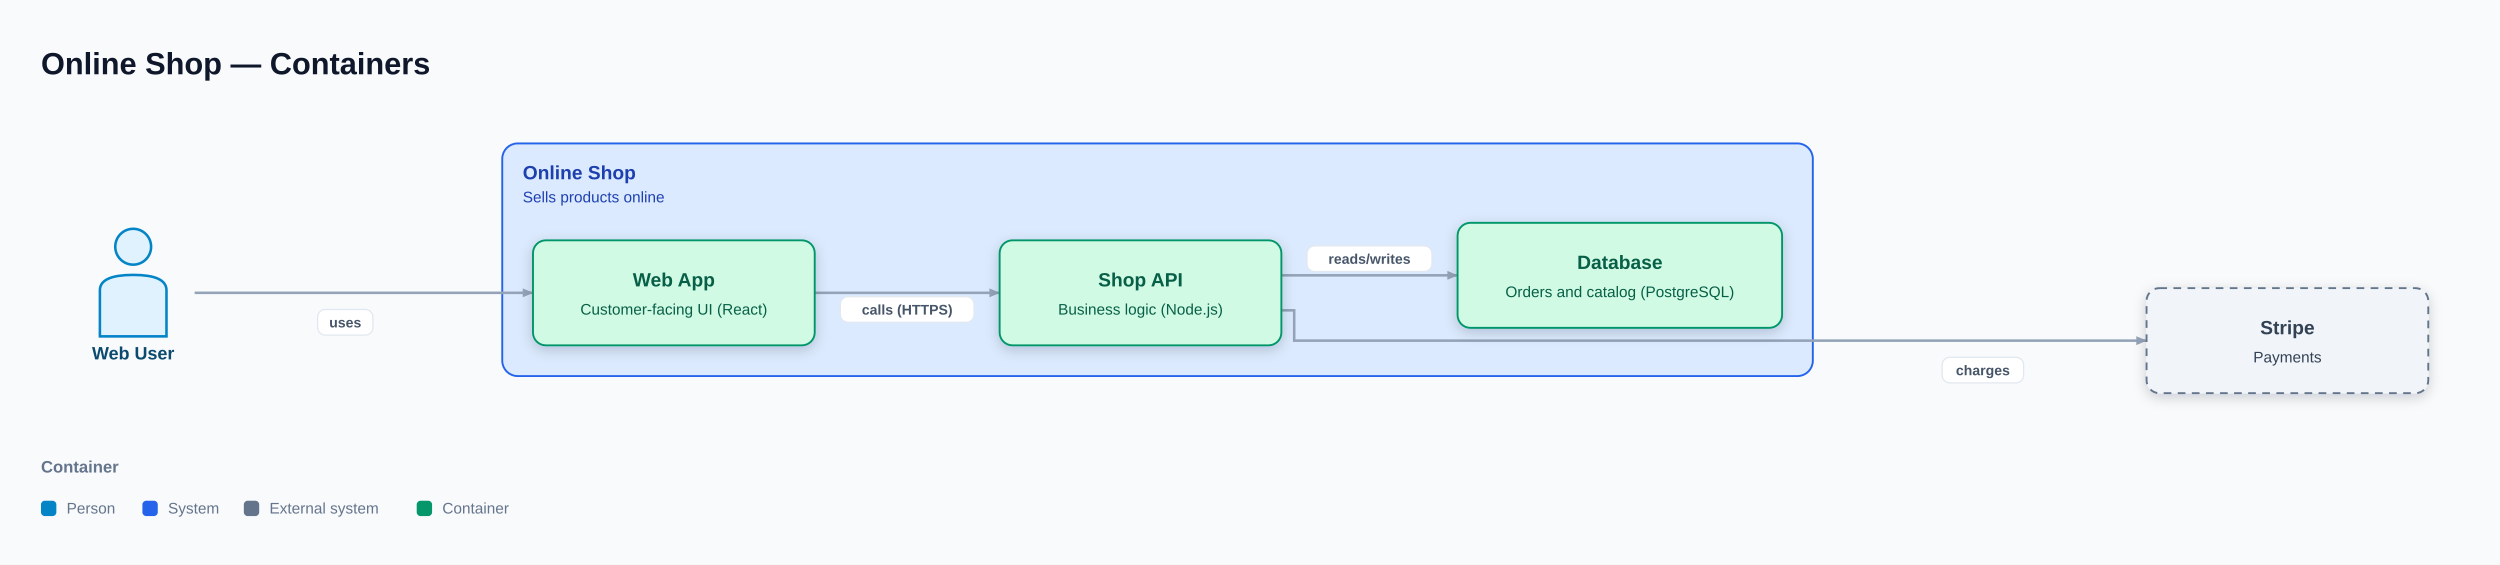
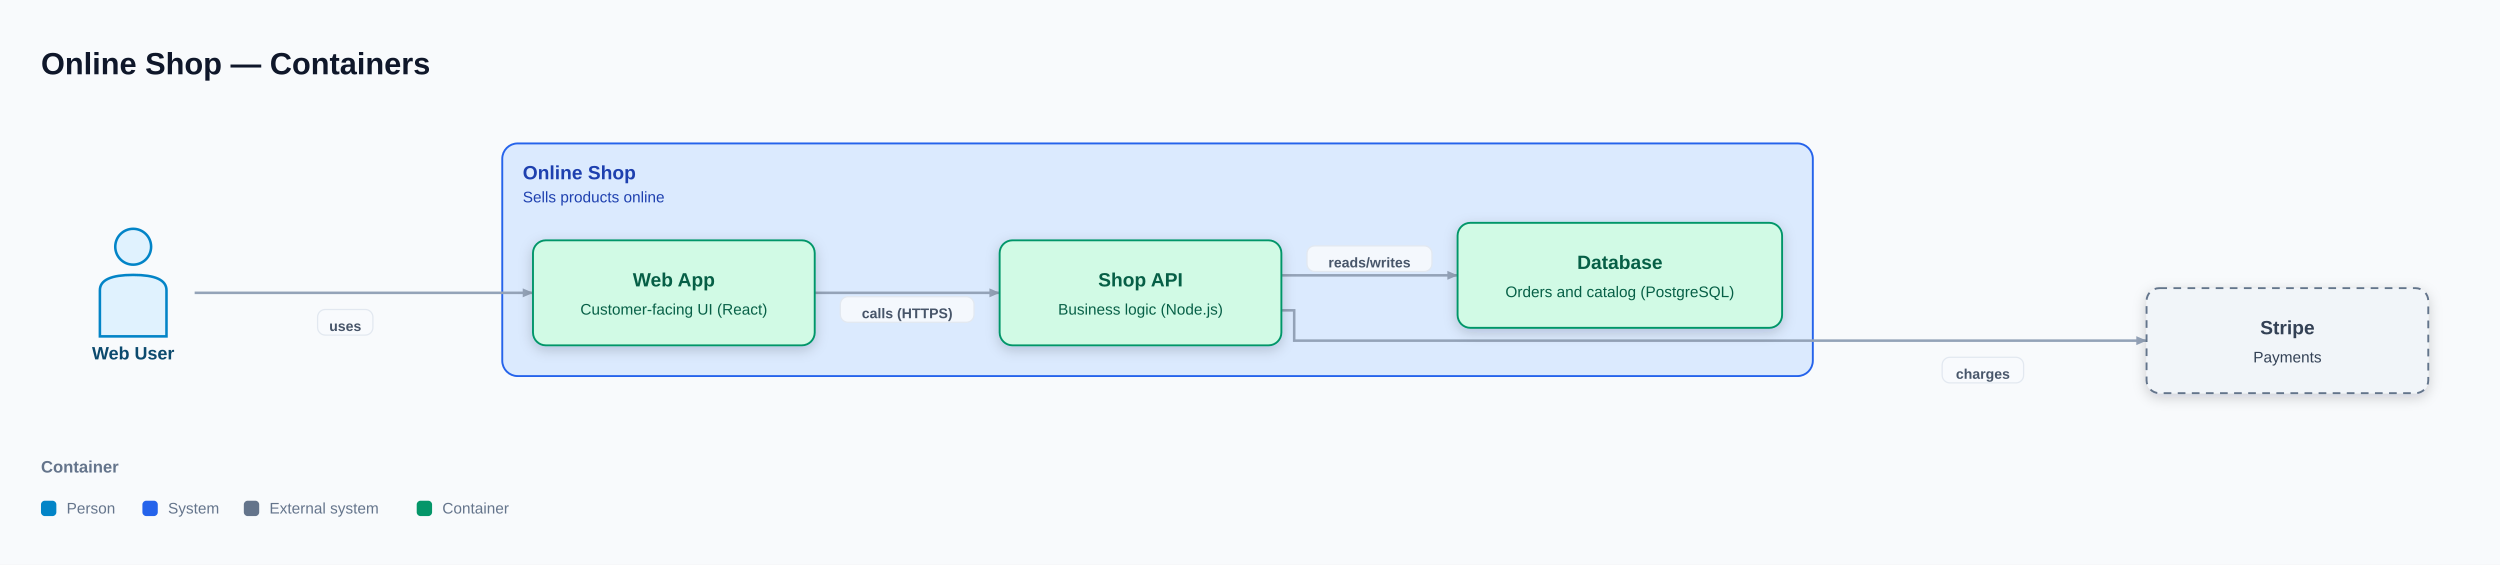
<svg xmlns="http://www.w3.org/2000/svg" width="1952.2" height="441" viewBox="0 0 1952.2 441">
  <defs>
    <filter id="card-shadow" x="-40%" y="-40%" width="180%" height="180%">
      <feDropShadow dx="0" dy="3" stdDeviation="5" flood-color="rgba(15, 23, 42, 0.18)" />
    </filter>
  </defs>
  <rect x="0" y="0" width="1952.2" height="441" fill="#f8fafc" />
  <text x="32" y="58" font-family="&quot;Segoe UI&quot;, &quot;Helvetica Neue&quot;, Arial, sans-serif" font-size="24" font-weight="700" fill="#0f172a">Online Shop — Containers</text>
  <g transform="translate(32, 88)">
    <g transform="translate(360.2, 24)">
      <rect x="0" y="0" width="1023.4" height="181.667" rx="12" fill="#dbeafe" stroke="#2563eb" stroke-width="1.5" />
      <text x="16" y="28" font-family="&quot;Segoe UI&quot;, &quot;Helvetica Neue&quot;, Arial, sans-serif" font-size="15" font-weight="600" fill="#1e40af">Online Shop</text>
      <text x="16" y="46" font-family="&quot;Segoe UI&quot;, &quot;Helvetica Neue&quot;, Arial, sans-serif" font-size="12" fill="#1e40af">Sells products online</text>
    </g>
    <path d="M120,140.667 L384.2,140.667" fill="none" stroke="#94a3b8" stroke-width="2" />
-     <path d="M-8,-3.5 L0,0 L-8,3.5 Z" fill="#94a3b8" transform="translate(384.2 140.6667) rotate(0)" />
    <g>
-       <rect x="216" y="153.667" width="43.2" height="20" rx="6" fill="#ffffff" stroke="#e2e8f0" stroke-width="1" />
-       <text x="237.6" y="167.667" font-family="&quot;Segoe UI&quot;, &quot;Helvetica Neue&quot;, Arial, sans-serif" font-size="11" font-weight="600" text-anchor="middle" fill="#475569">uses</text>
+       <path d="M-8,-3.5 L0,0 L-8,3.5 Z" fill="#94a3b8" transform="translate(384.2 140.6667) rotate(0)" />
+     </g>
+     <g>
+       <rect x="216" y="153.667" width="43.2" height="20" rx="6" fill="rgba(248, 250, 252, 0.85)" stroke="#e2e8f0" stroke-width="1" />
+       <text x="237.6" y="170.467" text-anchor="middle" font-family="&quot;Segoe UI&quot;, &quot;Helvetica Neue&quot;, Arial, sans-serif" font-size="11" font-weight="600" fill="#475569">uses</text>
    </g>
    <path d="M604.2,140.667 L748.6,140.667" fill="none" stroke="#94a3b8" stroke-width="2" />
-     <path d="M-8,-3.5 L0,0 L-8,3.5 Z" fill="#94a3b8" transform="translate(748.6 140.6667) rotate(0)" />
    <g>
-       <rect x="624.2" y="143.667" width="104.4" height="20" rx="6" fill="#ffffff" stroke="#e2e8f0" stroke-width="1" />
-       <text x="676.4" y="157.667" font-family="&quot;Segoe UI&quot;, &quot;Helvetica Neue&quot;, Arial, sans-serif" font-size="11" font-weight="600" text-anchor="middle" fill="#475569">calls (HTTPS)</text>
+       <path d="M-8,-3.5 L0,0 L-8,3.5 Z" fill="#94a3b8" transform="translate(748.6 140.6667) rotate(0)" />
+     </g>
+     <g>
+       <rect x="624.2" y="143.667" width="104.4" height="20" rx="6" fill="rgba(248, 250, 252, 0.85)" stroke="#e2e8f0" stroke-width="1" />
+       <text x="676.4" y="160.467" text-anchor="middle" font-family="&quot;Segoe UI&quot;, &quot;Helvetica Neue&quot;, Arial, sans-serif" font-size="11" font-weight="600" fill="#475569">calls (HTTPS)</text>
    </g>
    <path d="M968.6,127 L1106.2,127" fill="none" stroke="#94a3b8" stroke-width="2" />
-     <path d="M-8,-3.5 L0,0 L-8,3.5 Z" fill="#94a3b8" transform="translate(1106.2 127) rotate(0)" />
    <g>
-       <rect x="988.6" y="104" width="97.6" height="20" rx="6" fill="#ffffff" stroke="#e2e8f0" stroke-width="1" />
-       <text x="1037.4" y="118" font-family="&quot;Segoe UI&quot;, &quot;Helvetica Neue&quot;, Arial, sans-serif" font-size="11" font-weight="600" text-anchor="middle" fill="#475569">reads/writes</text>
+       <path d="M-8,-3.5 L0,0 L-8,3.5 Z" fill="#94a3b8" transform="translate(1106.2 127) rotate(0)" />
+     </g>
+     <g>
+       <rect x="988.6" y="104" width="97.6" height="20" rx="6" fill="rgba(248, 250, 252, 0.85)" stroke="#e2e8f0" stroke-width="1" />
+       <text x="1037.4" y="120.8" text-anchor="middle" font-family="&quot;Segoe UI&quot;, &quot;Helvetica Neue&quot;, Arial, sans-serif" font-size="11" font-weight="600" fill="#475569">reads/writes</text>
    </g>
    <path d="M968.6,154.333 L978.6,154.333 L978.6,178 L1644.2,178" fill="none" stroke="#94a3b8" stroke-width="2" />
-     <path d="M-8,-3.5 L0,0 L-8,3.5 Z" fill="#94a3b8" transform="translate(1644.2 178) rotate(0)" />
    <g>
-       <rect x="1484.6" y="191" width="63.6" height="20" rx="6" fill="#ffffff" stroke="#e2e8f0" stroke-width="1" />
-       <text x="1516.4" y="205" font-family="&quot;Segoe UI&quot;, &quot;Helvetica Neue&quot;, Arial, sans-serif" font-size="11" font-weight="600" text-anchor="middle" fill="#475569">charges</text>
+       <path d="M-8,-3.5 L0,0 L-8,3.5 Z" fill="#94a3b8" transform="translate(1644.2 178) rotate(0)" />
+     </g>
+     <g>
+       <rect x="1484.6" y="191" width="63.6" height="20" rx="6" fill="rgba(248, 250, 252, 0.85)" stroke="#e2e8f0" stroke-width="1" />
+       <text x="1516.4" y="207.8" text-anchor="middle" font-family="&quot;Segoe UI&quot;, &quot;Helvetica Neue&quot;, Arial, sans-serif" font-size="11" font-weight="600" fill="#475569">charges</text>
    </g>
    <g transform="translate(24, 80.66667)">
      <circle cx="48" cy="24" r="14" fill="#e0f2fe" stroke="#0284c7" stroke-width="2" />
      <path d="M22 94 L22 58 Q22 46 48 46 Q74 46 74 58 L74 94 Z" fill="#e0f2fe" stroke="#0284c7" stroke-width="2" />
      <text x="48" y="112" text-anchor="middle" font-family="&quot;Segoe UI&quot;, &quot;Helvetica Neue&quot;, Arial, sans-serif" font-size="14" font-weight="600" fill="#0c4a6e">Web User</text>
    </g>
    <g transform="translate(384.2, 99.66667)">
      <rect x="0" y="0" width="220" height="82" rx="10" fill="#d1fae5" stroke="#059669" stroke-width="1.5" filter="url(#card-shadow)" />
      <text x="110" y="36" text-anchor="middle" font-family="&quot;Segoe UI&quot;, &quot;Helvetica Neue&quot;, Arial, sans-serif" font-size="15" font-weight="600" fill="#065f46">Web App</text>
      <text x="110" y="58" text-anchor="middle" font-family="&quot;Segoe UI&quot;, &quot;Helvetica Neue&quot;, Arial, sans-serif" font-size="12" fill="#065f46">Customer-facing UI (React)</text>
    </g>
    <g transform="translate(748.6, 99.66667)">
      <rect x="0" y="0" width="220" height="82" rx="10" fill="#d1fae5" stroke="#059669" stroke-width="1.5" filter="url(#card-shadow)" />
      <text x="110" y="36" text-anchor="middle" font-family="&quot;Segoe UI&quot;, &quot;Helvetica Neue&quot;, Arial, sans-serif" font-size="15" font-weight="600" fill="#065f46">Shop API</text>
      <text x="110" y="58" text-anchor="middle" font-family="&quot;Segoe UI&quot;, &quot;Helvetica Neue&quot;, Arial, sans-serif" font-size="12" fill="#065f46">Business logic (Node.js)</text>
    </g>
    <g transform="translate(1106.2, 86)">
      <rect x="0" y="0" width="253.4" height="82" rx="10" fill="#d1fae5" stroke="#059669" stroke-width="1.5" filter="url(#card-shadow)" />
      <text x="126.7" y="36" text-anchor="middle" font-family="&quot;Segoe UI&quot;, &quot;Helvetica Neue&quot;, Arial, sans-serif" font-size="15" font-weight="600" fill="#065f46">Database</text>
      <text x="126.7" y="58" text-anchor="middle" font-family="&quot;Segoe UI&quot;, &quot;Helvetica Neue&quot;, Arial, sans-serif" font-size="12" fill="#065f46">Orders and catalog (PostgreSQL)</text>
    </g>
    <g transform="translate(1644.2, 137)">
      <rect x="0" y="0" width="220" height="82" rx="10" fill="#f1f5f9" stroke="#64748b" stroke-width="1.5" stroke-dasharray="6 5" filter="url(#card-shadow)" />
      <text x="110" y="36" text-anchor="middle" font-family="&quot;Segoe UI&quot;, &quot;Helvetica Neue&quot;, Arial, sans-serif" font-size="15" font-weight="600" fill="#334155">Stripe</text>
      <text x="110" y="58" text-anchor="middle" font-family="&quot;Segoe UI&quot;, &quot;Helvetica Neue&quot;, Arial, sans-serif" font-size="12" fill="#334155">Payments</text>
    </g>
  </g>
  <g transform="translate(32, 355)">
    <g>
      <text x="0" y="14" font-family="&quot;Segoe UI&quot;, &quot;Helvetica Neue&quot;, Arial, sans-serif" font-size="13" font-weight="700" fill="#64748b">Container</text>
      <g transform="translate(0, 30)">
        <g>
          <rect x="0" y="6" width="12" height="12" rx="3" fill="#0284c7" />
          <text x="20" y="16" font-family="&quot;Segoe UI&quot;, &quot;Helvetica Neue&quot;, Arial, sans-serif" font-size="12" fill="#64748b">Person</text>
          <rect x="79.2" y="6" width="12" height="12" rx="3" fill="#2563eb" />
          <text x="99.2" y="16" font-family="&quot;Segoe UI&quot;, &quot;Helvetica Neue&quot;, Arial, sans-serif" font-size="12" fill="#64748b">System</text>
          <rect x="158.4" y="6" width="12" height="12" rx="3" fill="#64748b" />
          <text x="178.4" y="16" font-family="&quot;Segoe UI&quot;, &quot;Helvetica Neue&quot;, Arial, sans-serif" font-size="12" fill="#64748b">External system</text>
          <rect x="293.4" y="6" width="12" height="12" rx="3" fill="#059669" />
          <text x="313.4" y="16" font-family="&quot;Segoe UI&quot;, &quot;Helvetica Neue&quot;, Arial, sans-serif" font-size="12" fill="#64748b">Container</text>
        </g>
      </g>
    </g>
  </g>
</svg>
